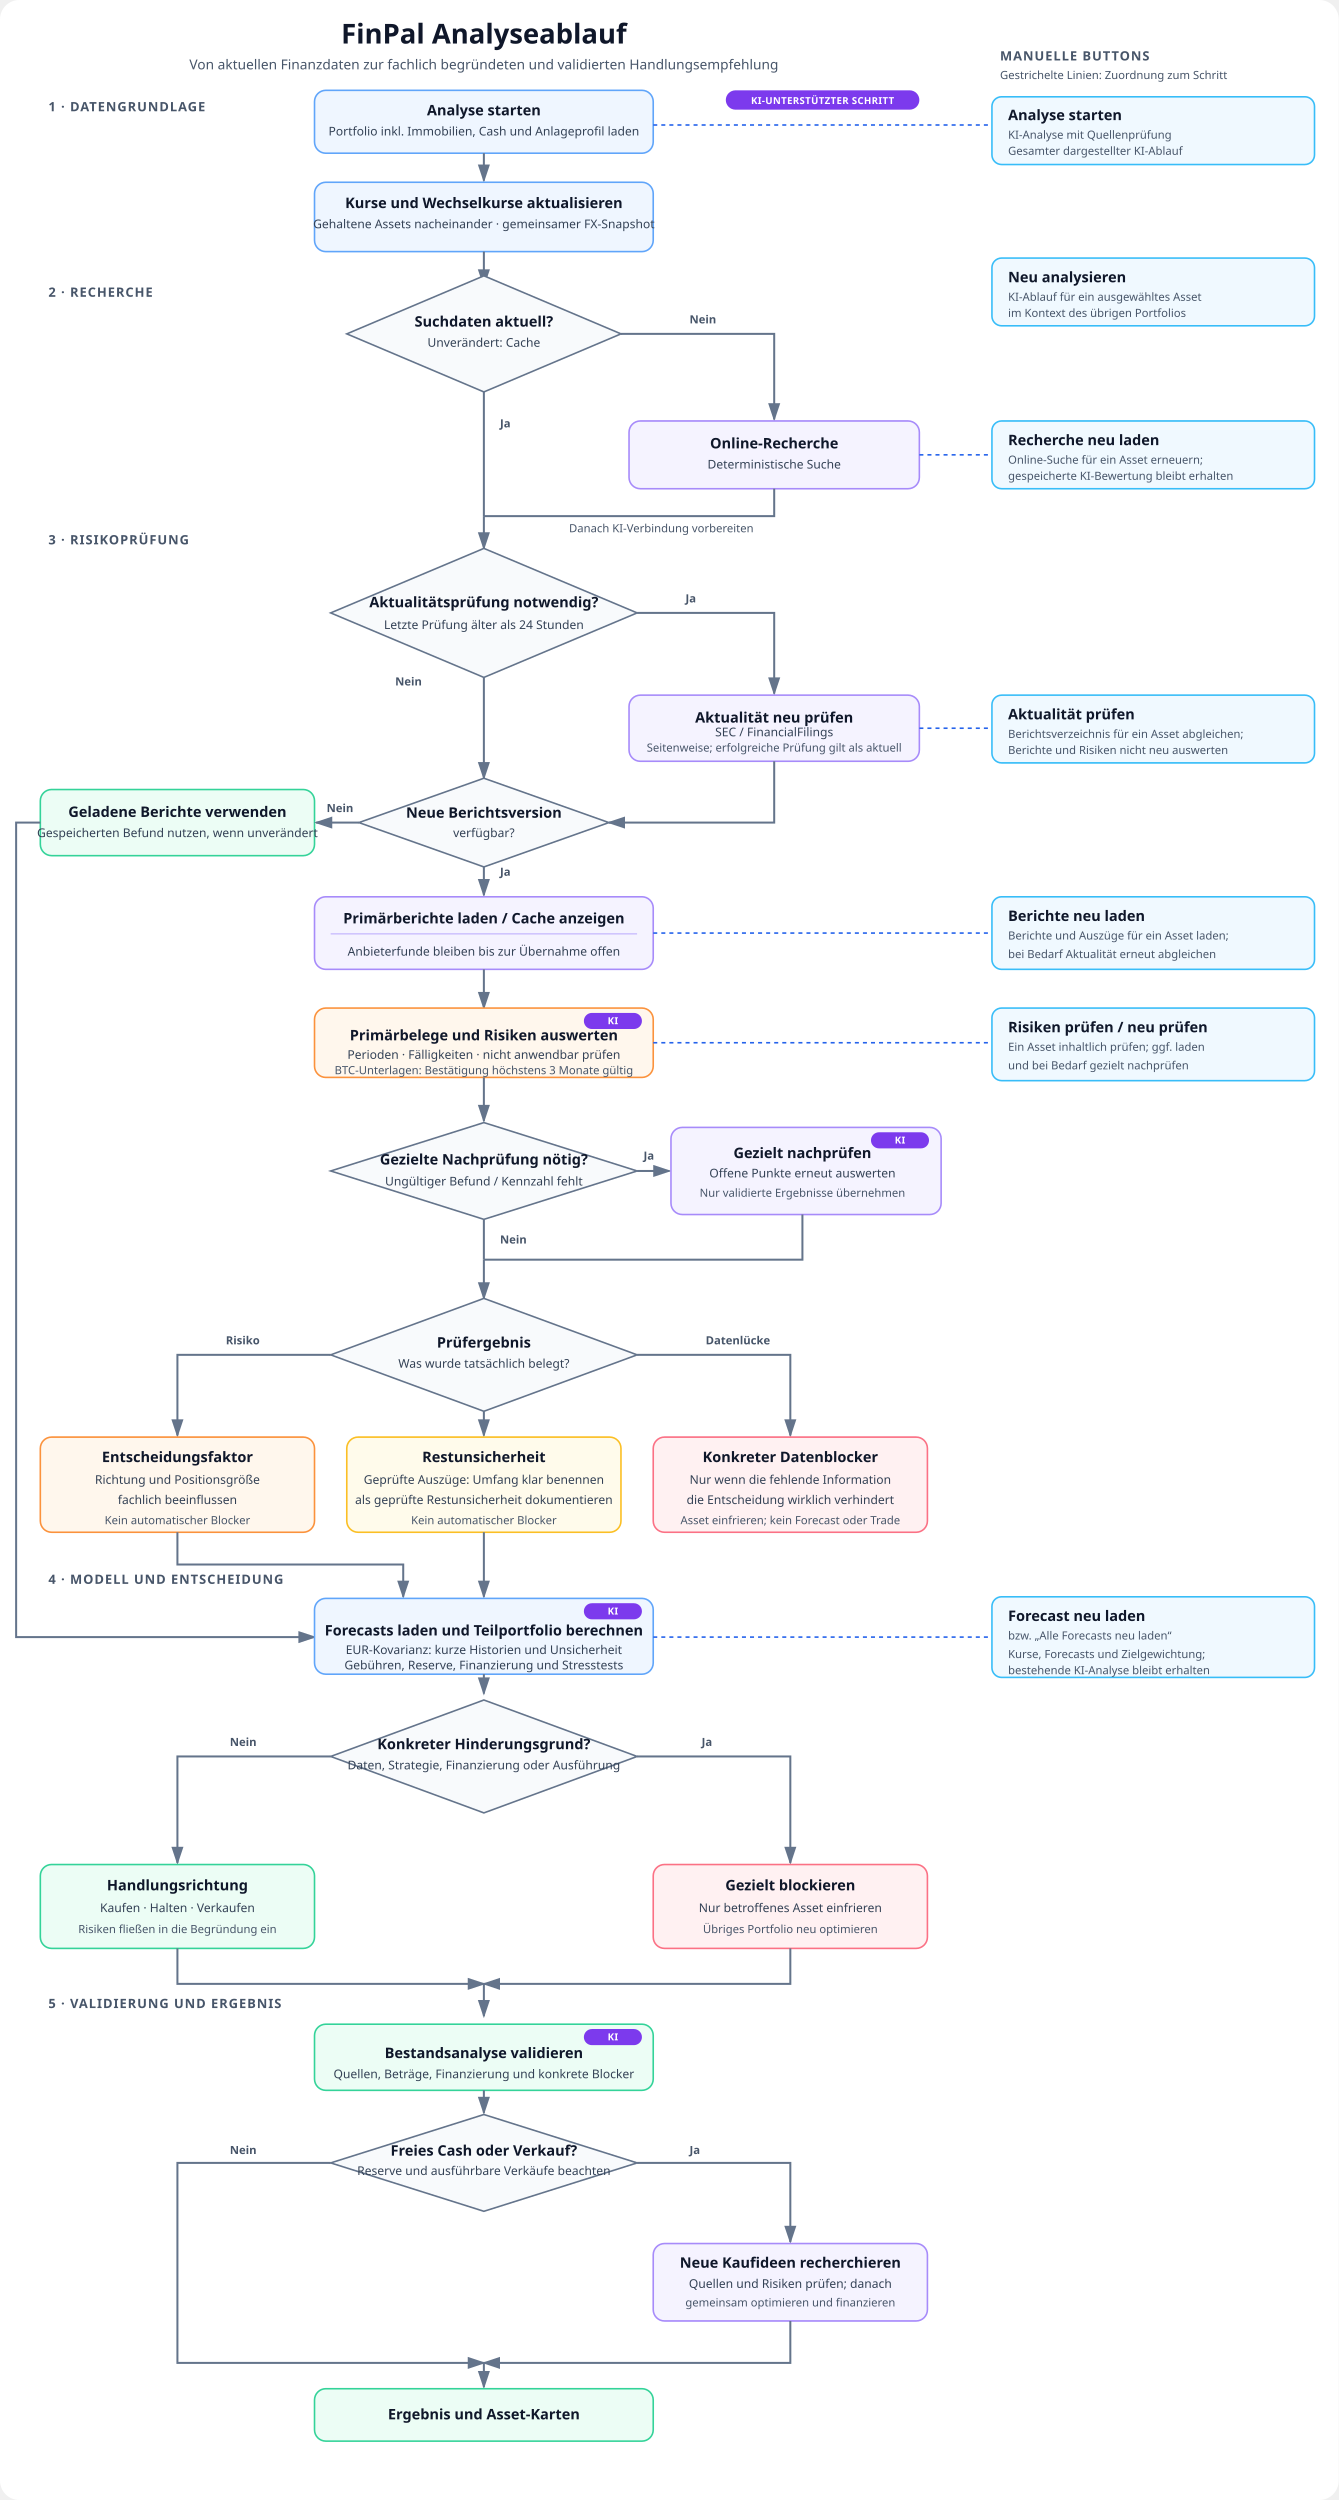
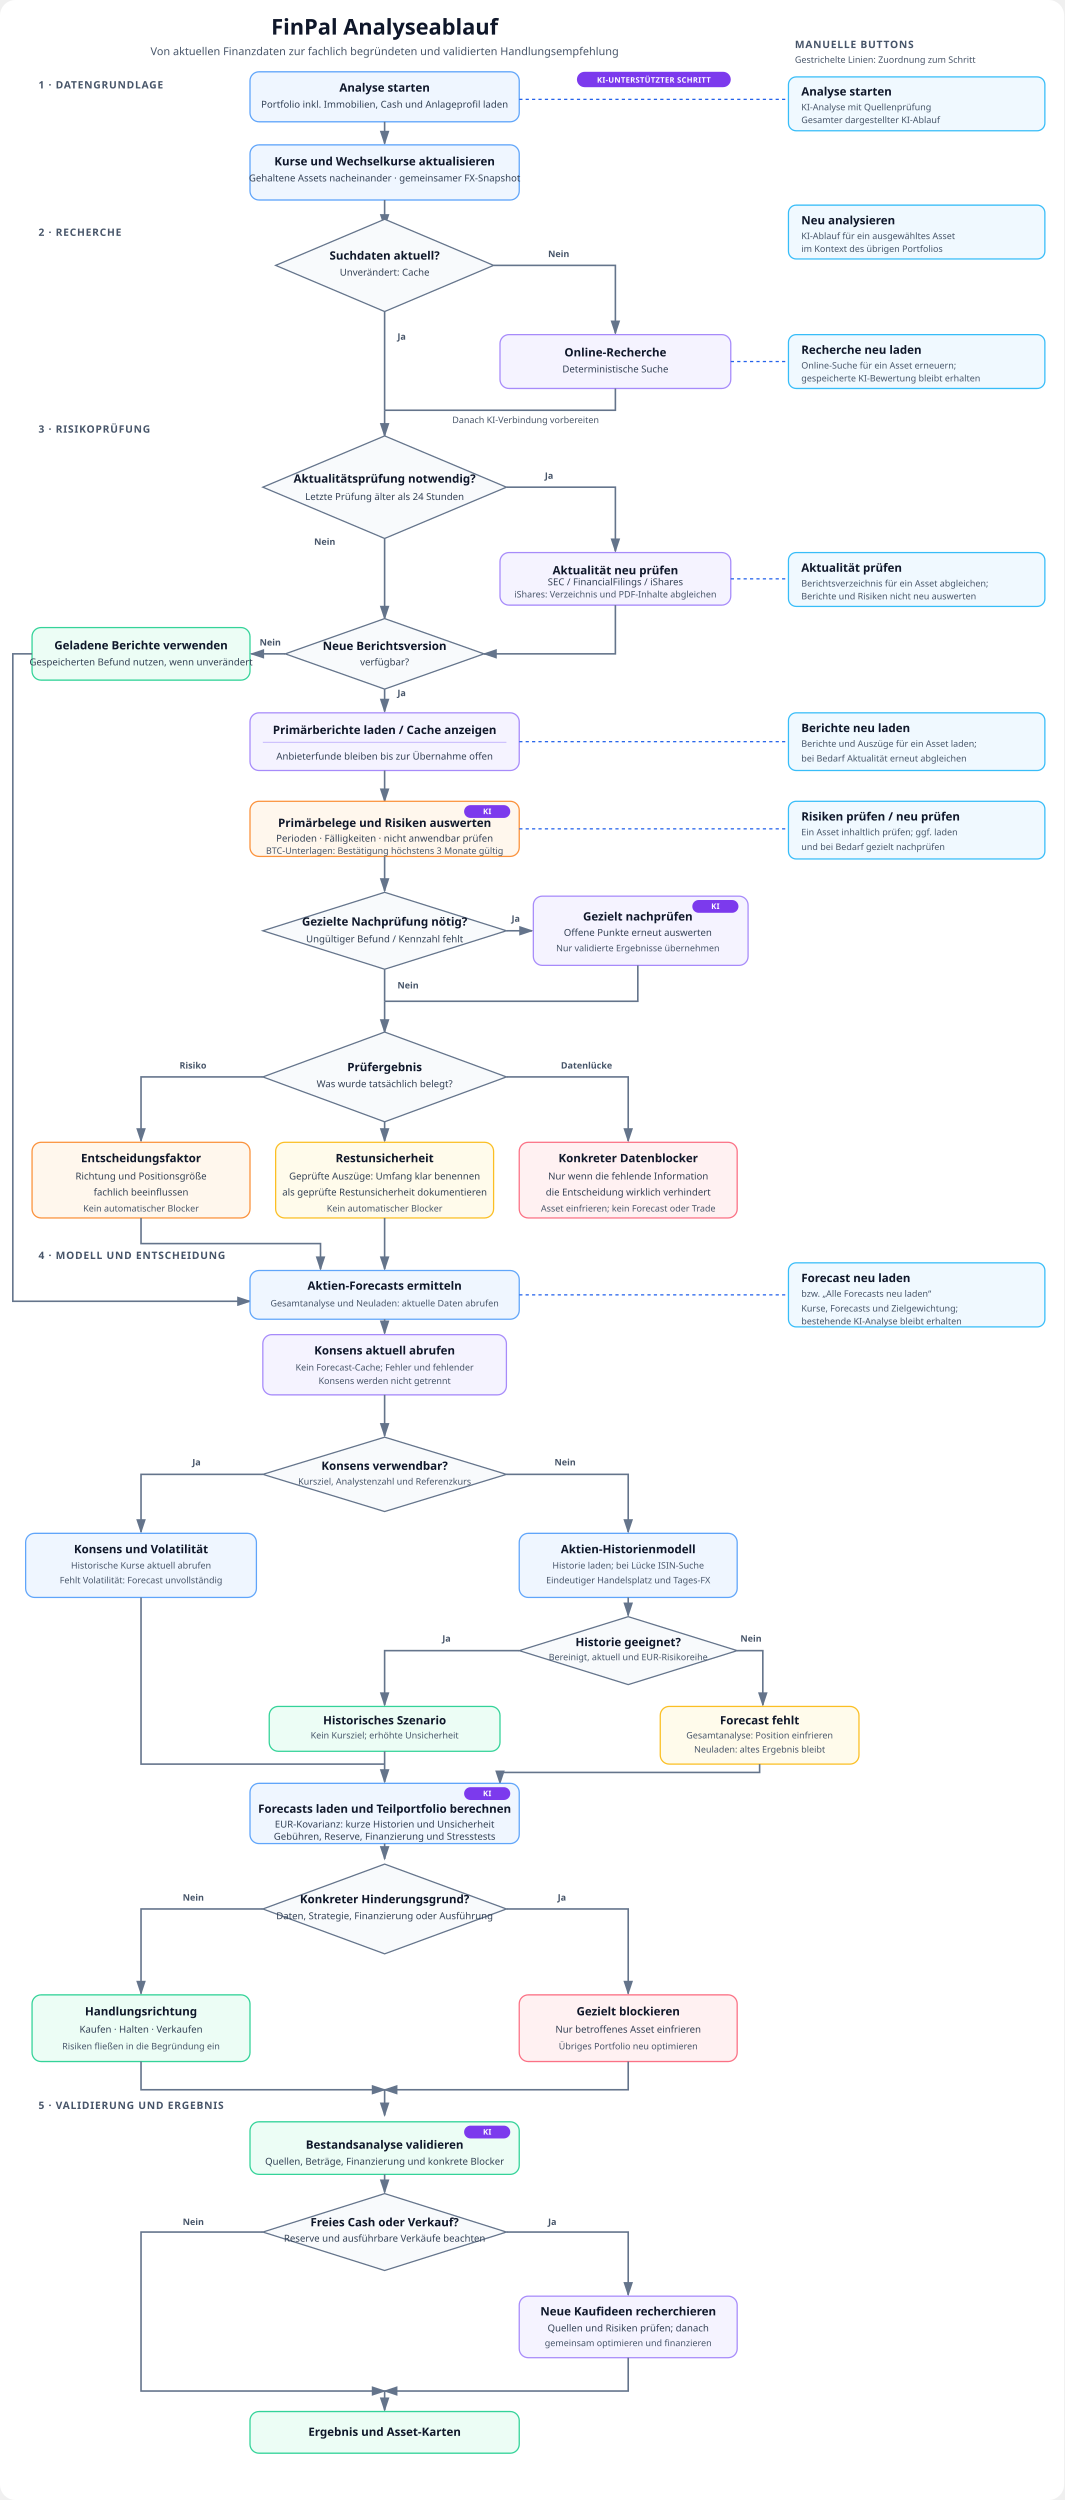
- <svg xmlns="http://www.w3.org/2000/svg" width="1660" height="3100" viewBox="0 0 1660 3100" role="img" aria-labelledby="title description">
+ <svg xmlns="http://www.w3.org/2000/svg" width="1660" height="3900" viewBox="0 0 1660 3900" role="img" aria-labelledby="title description">
  <defs>
    <marker id="arrow" markerWidth="10" markerHeight="10" refX="8" refY="3" orient="auto" markerUnits="strokeWidth">
      <path d="M0,0 L0,6 L9,3 z" fill="#64748b" />
    </marker>
    <style>
      .title { font: 700 34px system-ui, sans-serif; fill: #0f172a; }
      .subtitle { font: 400 17px system-ui, sans-serif; fill: #475569; }
      .section { font: 700 16px system-ui, sans-serif; letter-spacing: 1.2px; fill: #475569; }
      .node-title { font: 700 18px system-ui, sans-serif; fill: #0f172a; }
      .node-text { font: 400 15px system-ui, sans-serif; fill: #334155; }
      .small { font: 400 14px system-ui, sans-serif; fill: #475569; }
      .edge { fill: none; stroke: #64748b; stroke-width: 2.5; marker-end: url(#arrow); }
      .connector { fill: none; stroke: #64748b; stroke-width: 2.5; }
      .manual-link { fill: none; stroke: #2563eb; stroke-width: 2; stroke-dasharray: 5 5; }
      .manual { fill: #f0f9ff; stroke: #38bdf8; stroke-width: 2; }
      .edge-label { font: 700 14px system-ui, sans-serif; fill: #475569; }
      .process { fill: #eff6ff; stroke: #60a5fa; stroke-width: 2; }
      .research { fill: #f5f3ff; stroke: #a78bfa; stroke-width: 2; }
      .risk { fill: #fff7ed; stroke: #fb923c; stroke-width: 2; }
      .positive { fill: #ecfdf5; stroke: #34d399; stroke-width: 2; }
      .warning { fill: #fffbeb; stroke: #fbbf24; stroke-width: 2; }
      .blocker { fill: #fff1f2; stroke: #fb7185; stroke-width: 2; }
      .decision { fill: #f8fafc; stroke: #64748b; stroke-width: 2; }
      .group { fill: none; stroke: #cbd5e1; stroke-width: 2; stroke-dasharray: 7 7; }
      .ai-badge { fill: #7c3aed; }
      .ai-badge-text { font: 700 12px system-ui, sans-serif; fill: #ffffff; letter-spacing: .4px; }
    </style>
  </defs>
-   <rect width="1660" height="3100" rx="24" fill="#ffffff" />
+   <rect width="1660" height="3900" rx="24" fill="#ffffff" />
  <text x="600" y="54" text-anchor="middle" class="title">FinPal Analyseablauf</text>
  <text x="600" y="86" text-anchor="middle" class="subtitle">Von aktuellen Finanzdaten zur fachlich begründeten und validierten Handlungsempfehlung</text>
  <rect x="900" y="112" width="240" height="24" rx="12" class="ai-badge" />
  <text x="1020" y="129" text-anchor="middle" class="ai-badge-text">KI-UNTERSTÜTZTER SCHRITT</text>
  <text x="60" y="138" class="section">1 · DATENGRUNDLAGE</text>
  <rect x="390" y="112" width="420" height="78" rx="14" class="process" />
  <text x="600" y="143" text-anchor="middle" class="node-title">Analyse starten</text>
  <text x="600" y="168" text-anchor="middle" class="node-text">Portfolio inkl. Immobilien, Cash und Anlageprofil laden</text>
  <path d="M600 190 V224" class="edge" />
  <rect x="390" y="226" width="420" height="86" rx="14" class="process" />
  <text x="600" y="258" text-anchor="middle" class="node-title">Kurse und Wechselkurse aktualisieren</text>
  <text x="600" y="283" text-anchor="middle" class="node-text">Gehaltene Assets nacheinander · gemeinsamer FX-Snapshot</text>
  <path d="M600 312 V354" class="edge" />
  <text x="60" y="368" class="section">2 · RECHERCHE</text>
  <polygon points="600,342 770,414 600,486 430,414" class="decision" />
  <text x="600" y="405" text-anchor="middle" class="node-title">Suchdaten aktuell?</text>
  <text x="600" y="430" text-anchor="middle" class="node-text">Unverändert: Cache</text>
  <path d="M770 414 H960 V520" class="edge" />
  <text x="855" y="401" class="edge-label">Nein</text>
  <rect x="780" y="522" width="360" height="84" rx="14" class="research" />
  <text x="960" y="556" text-anchor="middle" class="node-title">Online-Recherche</text>
  <text x="960" y="581" text-anchor="middle" class="node-text">Deterministische Suche</text>
  <path d="M600 486 V640" class="connector" />
  <text x="620" y="530" class="edge-label">Ja</text>
  <path d="M960 606 V640 H600" class="connector" />
  <path d="M600 640 V680" class="edge" />
  <text x="820" y="660" text-anchor="middle" class="small">Danach KI-Verbindung vorbereiten</text>
  <text x="60" y="675" class="section">3 · RISIKOPRÜFUNG</text>
  <polygon points="600,680 790,760 600,840 410,760" class="decision" />
  <text x="600" y="753" text-anchor="middle" class="node-title">Aktualitätsprüfung notwendig?</text>
  <text x="600" y="780" text-anchor="middle" class="node-text">Letzte Prüfung älter als 24 Stunden</text>
  <path d="M600 840 V965" class="edge" />
  <text x="490" y="850" class="edge-label">Nein</text>
  <rect x="50" y="979" width="340" height="82" rx="14" class="positive" />
  <text x="220" y="1013" text-anchor="middle" class="node-title">Geladene Berichte verwenden</text>
  <text x="220" y="1038" text-anchor="middle" class="node-text">Gespeicherten Befund nutzen, wenn unverändert</text>
  <path d="M50 1020 H20 V2030 H390" class="edge" />
  <path d="M790 760 H960 V860" class="edge" />
  <text x="850" y="747" class="edge-label">Ja</text>
  <rect x="780" y="862" width="360" height="82" rx="14" class="research" />
  <text x="960" y="896" text-anchor="middle" class="node-title">Aktualität neu prüfen</text>
-   <text x="960" y="913" text-anchor="middle" class="node-text">SEC / FinancialFilings</text>
-   <text x="960" y="932" text-anchor="middle" class="small">Seitenweise; erfolgreiche Prüfung gilt als aktuell</text>
+   <text x="960" y="913" text-anchor="middle" class="node-text">SEC / FinancialFilings / iShares</text>
+   <text x="960" y="932" text-anchor="middle" class="small">iShares: Verzeichnis und PDF-Inhalte abgleichen</text>
  <path d="M960 944 V1020 H755" class="edge" />
  <polygon points="600,965 755,1020 600,1075 445,1020" class="decision" />
  <text x="600" y="1014" text-anchor="middle" class="node-title">Neue Berichtsversion</text>
  <text x="600" y="1038" text-anchor="middle" class="node-text">verfügbar?</text>
  <path d="M445 1020 H392" class="edge" />
  <text x="405" y="1007" class="edge-label">Nein</text>
  <path d="M600 1075 V1110" class="edge" />
  <text x="620" y="1086" class="edge-label">Ja</text>
  <rect x="390" y="1112" width="420" height="90" rx="14" class="research" />
  <text x="600" y="1145" text-anchor="middle" class="node-title">Primärberichte laden / Cache anzeigen</text>
  <path d="M410 1158 H790" stroke="#c4b5fd" stroke-width="1.5" />
  <text x="600" y="1185" text-anchor="middle" class="node-text">Anbieterfunde bleiben bis zur Übernahme offen</text>
  <path d="M600 1202 V1250" class="edge" />
  <g transform="translate(0 110)">
    <rect x="390" y="1140" width="420" height="86" rx="14" class="risk" />
    <rect x="724" y="1146" width="72" height="20" rx="10" class="ai-badge" />
    <text x="760" y="1160" text-anchor="middle" class="ai-badge-text">KI</text>
    <text x="600" y="1180" text-anchor="middle" class="node-title">Primärbelege und Risiken auswerten</text>
    <text x="600" y="1203" text-anchor="middle" class="node-text">Perioden · Fälligkeiten · nicht anwendbar prüfen</text>
    <text x="600" y="1222" text-anchor="middle" class="small">BTC-Unterlagen: Bestätigung höchstens 3 Monate gültig</text>
    <path d="M600 1226 V1280" class="edge" />
    <polygon points="600,1282 790,1342 600,1402 410,1342" class="decision" />
    <text x="600" y="1334" text-anchor="middle" class="node-title">Gezielte Nachprüfung nötig?</text>
    <text x="600" y="1360" text-anchor="middle" class="node-text">Ungültiger Befund / Kennzahl fehlt</text>
    <path d="M790 1342 H830" class="edge" />
    <text x="798" y="1328" class="edge-label">Ja</text>
    <rect x="832" y="1288" width="335" height="108" rx="14" class="research" />
    <rect x="1080" y="1294" width="72" height="20" rx="10" class="ai-badge" />
    <text x="1116" y="1308" text-anchor="middle" class="ai-badge-text">KI</text>
    <text x="995" y="1326" text-anchor="middle" class="node-title">Gezielt nachprüfen</text>
    <text x="995" y="1350" text-anchor="middle" class="node-text">Offene Punkte erneut auswerten</text>
    <text x="995" y="1374" text-anchor="middle" class="small">Nur validierte Ergebnisse übernehmen</text>
    <path d="M600 1402 V1452" class="connector" />
    <text x="620" y="1432" class="edge-label">Nein</text>
    <path d="M995 1396 V1452 H600" class="connector" />
    <path d="M600 1452 V1500" class="edge" />
    <g transform="translate(0 250)">
      <polygon points="600,1250 790,1320 600,1390 410,1320" class="decision" />
      <text x="600" y="1311" text-anchor="middle" class="node-title">Prüfergebnis</text>
      <text x="600" y="1336" text-anchor="middle" class="node-text">Was wurde tatsächlich belegt?</text>
      <path d="M410 1320 H220 V1420" class="edge" />
      <text x="280" y="1307" class="edge-label">Risiko</text>
      <rect x="50" y="1422" width="340" height="118" rx="14" class="risk" />
      <text x="220" y="1453" text-anchor="middle" class="node-title">Entscheidungsfaktor</text>
      <text x="220" y="1480" text-anchor="middle" class="node-text">Richtung und Positionsgröße</text>
      <text x="220" y="1505" text-anchor="middle" class="node-text">fachlich beeinflussen</text>
      <text x="220" y="1530" text-anchor="middle" class="small">Kein automatischer Blocker</text>
      <path d="M600 1390 V1420" class="edge" />
      <rect x="430" y="1422" width="340" height="118" rx="14" class="warning" />
      <text x="600" y="1453" text-anchor="middle" class="node-title">Restunsicherheit</text>
      <text x="600" y="1480" text-anchor="middle" class="node-text">Geprüfte Auszüge: Umfang klar benennen</text>
      <text x="600" y="1505" text-anchor="middle" class="node-text">als geprüfte Restunsicherheit dokumentieren</text>
      <text x="600" y="1530" text-anchor="middle" class="small">Kein automatischer Blocker</text>
      <path d="M790 1320 H980 V1420" class="edge" />
      <text x="875" y="1307" class="edge-label">Datenlücke</text>
      <rect x="810" y="1422" width="340" height="118" rx="14" class="blocker" />
      <text x="980" y="1453" text-anchor="middle" class="node-title">Konkreter Datenblocker</text>
      <text x="980" y="1480" text-anchor="middle" class="node-text">Nur wenn die fehlende Information</text>
      <text x="980" y="1505" text-anchor="middle" class="node-text">die Entscheidung wirklich verhindert</text>
      <text x="980" y="1530" text-anchor="middle" class="small">Asset einfrieren; kein Forecast oder Trade</text>
      <path d="M220 1540 V1580 H500 V1620" class="edge" />
      <path d="M600 1540 V1620" class="edge" />
      <text x="60" y="1604" class="section">4 · MODELL UND ENTSCHEIDUNG</text>
-       <rect x="390" y="1622" width="420" height="94" rx="14" class="process" />
-       <rect x="724" y="1628" width="72" height="20" rx="10" class="ai-badge" />
-       <text x="760" y="1642" text-anchor="middle" class="ai-badge-text">KI</text>
-       <text x="600" y="1668" text-anchor="middle" class="node-title">Forecasts laden und Teilportfolio berechnen</text>
-       <text x="600" y="1691" text-anchor="middle" class="node-text">EUR-Kovarianz: kurze Historien und Unsicherheit</text>
-       <text x="600" y="1710" text-anchor="middle" class="node-text">Gebühren, Reserve, Finanzierung und Stresstests</text>
-       <path d="M600 1716 V1740" class="edge" />
-       <polygon points="600,1748 790,1818 600,1888 410,1818" class="decision" />
-       <text x="600" y="1809" text-anchor="middle" class="node-title">Konkreter Hinderungsgrund?</text>
-       <text x="600" y="1834" text-anchor="middle" class="node-text">Daten, Strategie, Finanzierung oder Ausführung</text>
-       <path d="M410 1818 H220 V1950" class="edge" />
-       <text x="285" y="1805" class="edge-label">Nein</text>
-       <rect x="50" y="1952" width="340" height="104" rx="14" class="positive" />
-       <text x="220" y="1984" text-anchor="middle" class="node-title">Handlungsrichtung</text>
-       <text x="220" y="2011" text-anchor="middle" class="node-text">Kaufen · Halten · Verkaufen</text>
-       <text x="220" y="2037" text-anchor="middle" class="small">Risiken fließen in die Begründung ein</text>
-       <path d="M790 1818 H980 V1950" class="edge" />
-       <text x="870" y="1805" class="edge-label">Ja</text>
-       <rect x="810" y="1952" width="340" height="104" rx="14" class="blocker" />
-       <text x="980" y="1984" text-anchor="middle" class="node-title">Gezielt blockieren</text>
-       <text x="980" y="2011" text-anchor="middle" class="node-text">Nur betroffenes Asset einfrieren</text>
-       <text x="980" y="2037" text-anchor="middle" class="small">Übriges Portfolio neu optimieren</text>
-       <path d="M220 2056 V2100 H600" class="edge" />
-       <path d="M980 2056 V2100 H600" class="edge" />
-       <path d="M600 2100 V2140" class="edge" />
-       <text x="60" y="2130" class="section">5 · VALIDIERUNG UND ERGEBNIS</text>
-       <rect x="390" y="2150" width="420" height="82" rx="14" class="positive" />
-       <rect x="724" y="2156" width="72" height="20" rx="10" class="ai-badge" />
-       <text x="760" y="2170" text-anchor="middle" class="ai-badge-text">KI</text>
-       <text x="600" y="2192" text-anchor="middle" class="node-title">Bestandsanalyse validieren</text>
-       <text x="600" y="2217" text-anchor="middle" class="node-text">Quellen, Beträge, Finanzierung und konkrete Blocker</text>
-       <path d="M600 2232 V2260" class="edge" />
-       <polygon points="600,2262 790,2322 600,2382 410,2322" class="decision" />
-       <text x="600" y="2313" text-anchor="middle" class="node-title">Freies Cash oder Verkauf?</text>
-       <text x="600" y="2337" text-anchor="middle" class="node-text">Reserve und ausführbare Verkäufe beachten</text>
-       <path d="M790 2322 H980 V2420" class="edge" />
-       <text x="855" y="2311" class="edge-label">Ja</text>
-       <rect x="810" y="2422" width="340" height="96" rx="14" class="research" />
-       <text x="980" y="2452" text-anchor="middle" class="node-title">Neue Kaufideen recherchieren</text>
-       <text x="980" y="2477" text-anchor="middle" class="node-text">Quellen und Risiken prüfen; danach</text>
-       <text x="980" y="2500" text-anchor="middle" class="small">gemeinsam optimieren und finanzieren</text>
-       <path d="M410 2322 H220 V2570 H600" class="edge" />
-       <text x="285" y="2311" class="edge-label">Nein</text>
-       <path d="M980 2518 V2570 H600" class="edge" />
-       <path d="M600 2570 V2600" class="edge" />
-       <rect x="390" y="2602" width="420" height="65" rx="14" class="positive" />
-       <text x="600" y="2640" text-anchor="middle" class="node-title">Ergebnis und Asset-Karten</text>
+       <rect x="390" y="1622" width="420" height="76" rx="14" class="process" />
+       <text x="600" y="1652" text-anchor="middle" class="node-title">Aktien-Forecasts ermitteln</text>
+       <text x="600" y="1678" text-anchor="middle" class="small">Gesamtanalyse und Neuladen: aktuelle Daten abrufen</text>
+       <path d="M600 1698 V1720" class="edge" />
+       <rect x="410" y="1722" width="380" height="94" rx="14" class="research" />
+       <text x="600" y="1753" text-anchor="middle" class="node-title">Konsens aktuell abrufen</text>
+       <text x="600" y="1778" text-anchor="middle" class="small">Kein Forecast-Cache; Fehler und fehlender</text>
+       <text x="600" y="1799" text-anchor="middle" class="small">Konsens werden nicht getrennt</text>
+       <path d="M600 1816 V1880" class="edge" />
+       <polygon points="600,1882 790,1940 600,1998 410,1940" class="decision" />
+       <text x="600" y="1933" text-anchor="middle" class="node-title">Konsens verwendbar?</text>
+       <text x="600" y="1956" text-anchor="middle" class="small">Kursziel, Analystenzahl und Referenzkurs</text>
+       <path d="M410 1940 H220 V2030" class="edge" />
+       <text x="300" y="1926" class="edge-label">Ja</text>
+       <path d="M790 1940 H980 V2030" class="edge" />
+       <text x="865" y="1926" class="edge-label">Nein</text>
+       <rect x="40" y="2032" width="360" height="100" rx="14" class="process" />
+       <text x="220" y="2063" text-anchor="middle" class="node-title">Konsens und Volatilität</text>
+       <text x="220" y="2087" text-anchor="middle" class="small">Historische Kurse aktuell abrufen</text>
+       <text x="220" y="2110" text-anchor="middle" class="small">Fehlt Volatilität: Forecast unvollständig</text>
+       <rect x="810" y="2032" width="340" height="100" rx="14" class="process" />
+       <text x="980" y="2063" text-anchor="middle" class="node-title">Aktien-Historienmodell</text>
+       <text x="980" y="2087" text-anchor="middle" class="small">Historie laden; bei Lücke ISIN-Suche</text>
+       <text x="980" y="2110" text-anchor="middle" class="small">Eindeutiger Handelsplatz und Tages-FX</text>
+       <path d="M980 2132 V2160" class="edge" />
+       <polygon points="980,2162 1150,2215 980,2268 810,2215" class="decision" />
+       <text x="980" y="2208" text-anchor="middle" class="node-title">Historie geeignet?</text>
+       <text x="980" y="2230" text-anchor="middle" class="small">Bereinigt, aktuell und EUR-Risikoreihe</text>
+       <path d="M810 2215 H600 V2300" class="edge" />
+       <text x="690" y="2201" class="edge-label">Ja</text>
+       <path d="M1150 2215 H1190 V2300" class="edge" />
+       <text x="1155" y="2201" class="edge-label">Nein</text>
+       <rect x="420" y="2302" width="360" height="70" rx="14" class="positive" />
+       <text x="600" y="2330" text-anchor="middle" class="node-title">Historisches Szenario</text>
+       <text x="600" y="2352" text-anchor="middle" class="small">Kein Kursziel; erhöhte Unsicherheit</text>
+       <rect x="1030" y="2302" width="310" height="90" rx="14" class="warning" />
+       <text x="1185" y="2330" text-anchor="middle" class="node-title">Forecast fehlt</text>
+       <text x="1185" y="2352" text-anchor="middle" class="small">Gesamtanalyse: Position einfrieren</text>
+       <text x="1185" y="2374" text-anchor="middle" class="small">Neuladen: altes Ergebnis bleibt</text>
+       <path d="M1185 2392 V2405 H780 V2422" class="edge" />
+       <path d="M220 2132 V2392 H600" class="connector" />
+       <path d="M600 2372 V2420" class="edge" />
+       <g transform="translate(0 800)">
+         <rect x="390" y="1622" width="420" height="94" rx="14" class="process" />
+         <rect x="724" y="1628" width="72" height="20" rx="10" class="ai-badge" />
+         <text x="760" y="1642" text-anchor="middle" class="ai-badge-text">KI</text>
+         <text x="600" y="1668" text-anchor="middle" class="node-title">Forecasts laden und Teilportfolio berechnen</text>
+         <text x="600" y="1691" text-anchor="middle" class="node-text">EUR-Kovarianz: kurze Historien und Unsicherheit</text>
+         <text x="600" y="1710" text-anchor="middle" class="node-text">Gebühren, Reserve, Finanzierung und Stresstests</text>
+         <path d="M600 1716 V1740" class="edge" />
+         <polygon points="600,1748 790,1818 600,1888 410,1818" class="decision" />
+         <text x="600" y="1809" text-anchor="middle" class="node-title">Konkreter Hinderungsgrund?</text>
+         <text x="600" y="1834" text-anchor="middle" class="node-text">Daten, Strategie, Finanzierung oder Ausführung</text>
+         <path d="M410 1818 H220 V1950" class="edge" />
+         <text x="285" y="1805" class="edge-label">Nein</text>
+         <rect x="50" y="1952" width="340" height="104" rx="14" class="positive" />
+         <text x="220" y="1984" text-anchor="middle" class="node-title">Handlungsrichtung</text>
+         <text x="220" y="2011" text-anchor="middle" class="node-text">Kaufen · Halten · Verkaufen</text>
+         <text x="220" y="2037" text-anchor="middle" class="small">Risiken fließen in die Begründung ein</text>
+         <path d="M790 1818 H980 V1950" class="edge" />
+         <text x="870" y="1805" class="edge-label">Ja</text>
+         <rect x="810" y="1952" width="340" height="104" rx="14" class="blocker" />
+         <text x="980" y="1984" text-anchor="middle" class="node-title">Gezielt blockieren</text>
+         <text x="980" y="2011" text-anchor="middle" class="node-text">Nur betroffenes Asset einfrieren</text>
+         <text x="980" y="2037" text-anchor="middle" class="small">Übriges Portfolio neu optimieren</text>
+         <path d="M220 2056 V2100 H600" class="edge" />
+         <path d="M980 2056 V2100 H600" class="edge" />
+         <path d="M600 2100 V2140" class="edge" />
+         <text x="60" y="2130" class="section">5 · VALIDIERUNG UND ERGEBNIS</text>
+         <rect x="390" y="2150" width="420" height="82" rx="14" class="positive" />
+         <rect x="724" y="2156" width="72" height="20" rx="10" class="ai-badge" />
+         <text x="760" y="2170" text-anchor="middle" class="ai-badge-text">KI</text>
+         <text x="600" y="2192" text-anchor="middle" class="node-title">Bestandsanalyse validieren</text>
+         <text x="600" y="2217" text-anchor="middle" class="node-text">Quellen, Beträge, Finanzierung und konkrete Blocker</text>
+         <path d="M600 2232 V2260" class="edge" />
+         <polygon points="600,2262 790,2322 600,2382 410,2322" class="decision" />
+         <text x="600" y="2313" text-anchor="middle" class="node-title">Freies Cash oder Verkauf?</text>
+         <text x="600" y="2337" text-anchor="middle" class="node-text">Reserve und ausführbare Verkäufe beachten</text>
+         <path d="M790 2322 H980 V2420" class="edge" />
+         <text x="855" y="2311" class="edge-label">Ja</text>
+         <rect x="810" y="2422" width="340" height="96" rx="14" class="research" />
+         <text x="980" y="2452" text-anchor="middle" class="node-title">Neue Kaufideen recherchieren</text>
+         <text x="980" y="2477" text-anchor="middle" class="node-text">Quellen und Risiken prüfen; danach</text>
+         <text x="980" y="2500" text-anchor="middle" class="small">gemeinsam optimieren und finanzieren</text>
+         <path d="M410 2322 H220 V2570 H600" class="edge" />
+         <text x="285" y="2311" class="edge-label">Nein</text>
+         <path d="M980 2518 V2570 H600" class="edge" />
+         <path d="M600 2570 V2600" class="edge" />
+         <rect x="390" y="2602" width="420" height="65" rx="14" class="positive" />
+         <text x="600" y="2640" text-anchor="middle" class="node-title">Ergebnis und Asset-Karten</text>
+       </g>
    </g>
  </g>
  <text x="1240" y="75" class="section">MANUELLE BUTTONS</text>
  <text x="1240" y="98" class="small">Gestrichelte Linien: Zuordnung zum Schritt</text>
  <path d="M810 155 H1230" class="manual-link" />
  <rect x="1230" y="120" width="400" height="84" rx="12" class="manual" />
  <text x="1250" y="149" class="node-title">Analyse starten</text>
  <text x="1250" y="172" class="small">KI-Analyse mit Quellenprüfung</text>
  <text x="1250" y="192" class="small">Gesamter dargestellter KI-Ablauf</text>
  <rect x="1230" y="320" width="400" height="84" rx="12" class="manual" />
  <text x="1250" y="350" class="node-title">Neu analysieren</text>
  <text x="1250" y="373" class="small">KI-Ablauf für ein ausgewähltes Asset</text>
  <text x="1250" y="393" class="small">im Kontext des übrigen Portfolios</text>
  <path d="M1140 564 H1230" class="manual-link" />
  <rect x="1230" y="522" width="400" height="84" rx="12" class="manual" />
  <text x="1250" y="552" class="node-title">Recherche neu laden</text>
  <text x="1250" y="575" class="small">Online-Suche für ein Asset erneuern;</text>
  <text x="1250" y="595" class="small">gespeicherte KI-Bewertung bleibt erhalten</text>
  <path d="M1140 903 H1230" class="manual-link" />
  <rect x="1230" y="862" width="400" height="84" rx="12" class="manual" />
  <text x="1250" y="892" class="node-title">Aktualität prüfen</text>
  <text x="1250" y="915" class="small">Berichtsverzeichnis für ein Asset abgleichen;</text>
  <text x="1250" y="935" class="small">Berichte und Risiken nicht neu auswerten</text>
  <path d="M810 1157 H1230" class="manual-link" />
  <rect x="1230" y="1112" width="400" height="90" rx="12" class="manual" />
  <text x="1250" y="1142" class="node-title">Berichte neu laden</text>
  <text x="1250" y="1165" class="small">Berichte und Auszüge für ein Asset laden;</text>
  <text x="1250" y="1188" class="small">bei Bedarf Aktualität erneut abgleichen</text>
  <path d="M810 1293 H1230" class="manual-link" />
  <rect x="1230" y="1250" width="400" height="90" rx="12" class="manual" />
  <text x="1250" y="1280" class="node-title">Risiken prüfen / neu prüfen</text>
  <text x="1250" y="1303" class="small">Ein Asset inhaltlich prüfen; ggf. laden</text>
  <text x="1250" y="1326" class="small">und bei Bedarf gezielt nachprüfen</text>
-   <path d="M810 2030 H1230" class="manual-link" />
-   <rect x="1230" y="1980" width="400" height="100" rx="12" class="manual" />
-   <text x="1250" y="2010" class="node-title">Forecast neu laden</text>
-   <text x="1250" y="2033" class="small">bzw. „Alle Forecasts neu laden“</text>
-   <text x="1250" y="2056" class="small">Kurse, Forecasts und Zielgewichtung;</text>
-   <text x="1250" y="2076" class="small">bestehende KI-Analyse bleibt erhalten</text>
+   <path d="M810 2020 H1230" class="manual-link" />
+   <rect x="1230" y="1970" width="400" height="100" rx="12" class="manual" />
+   <text x="1250" y="2000" class="node-title">Forecast neu laden</text>
+   <text x="1250" y="2023" class="small">bzw. „Alle Forecasts neu laden“</text>
+   <text x="1250" y="2046" class="small">Kurse, Forecasts und Zielgewichtung;</text>
+   <text x="1250" y="2066" class="small">bestehende KI-Analyse bleibt erhalten</text>
</svg>
